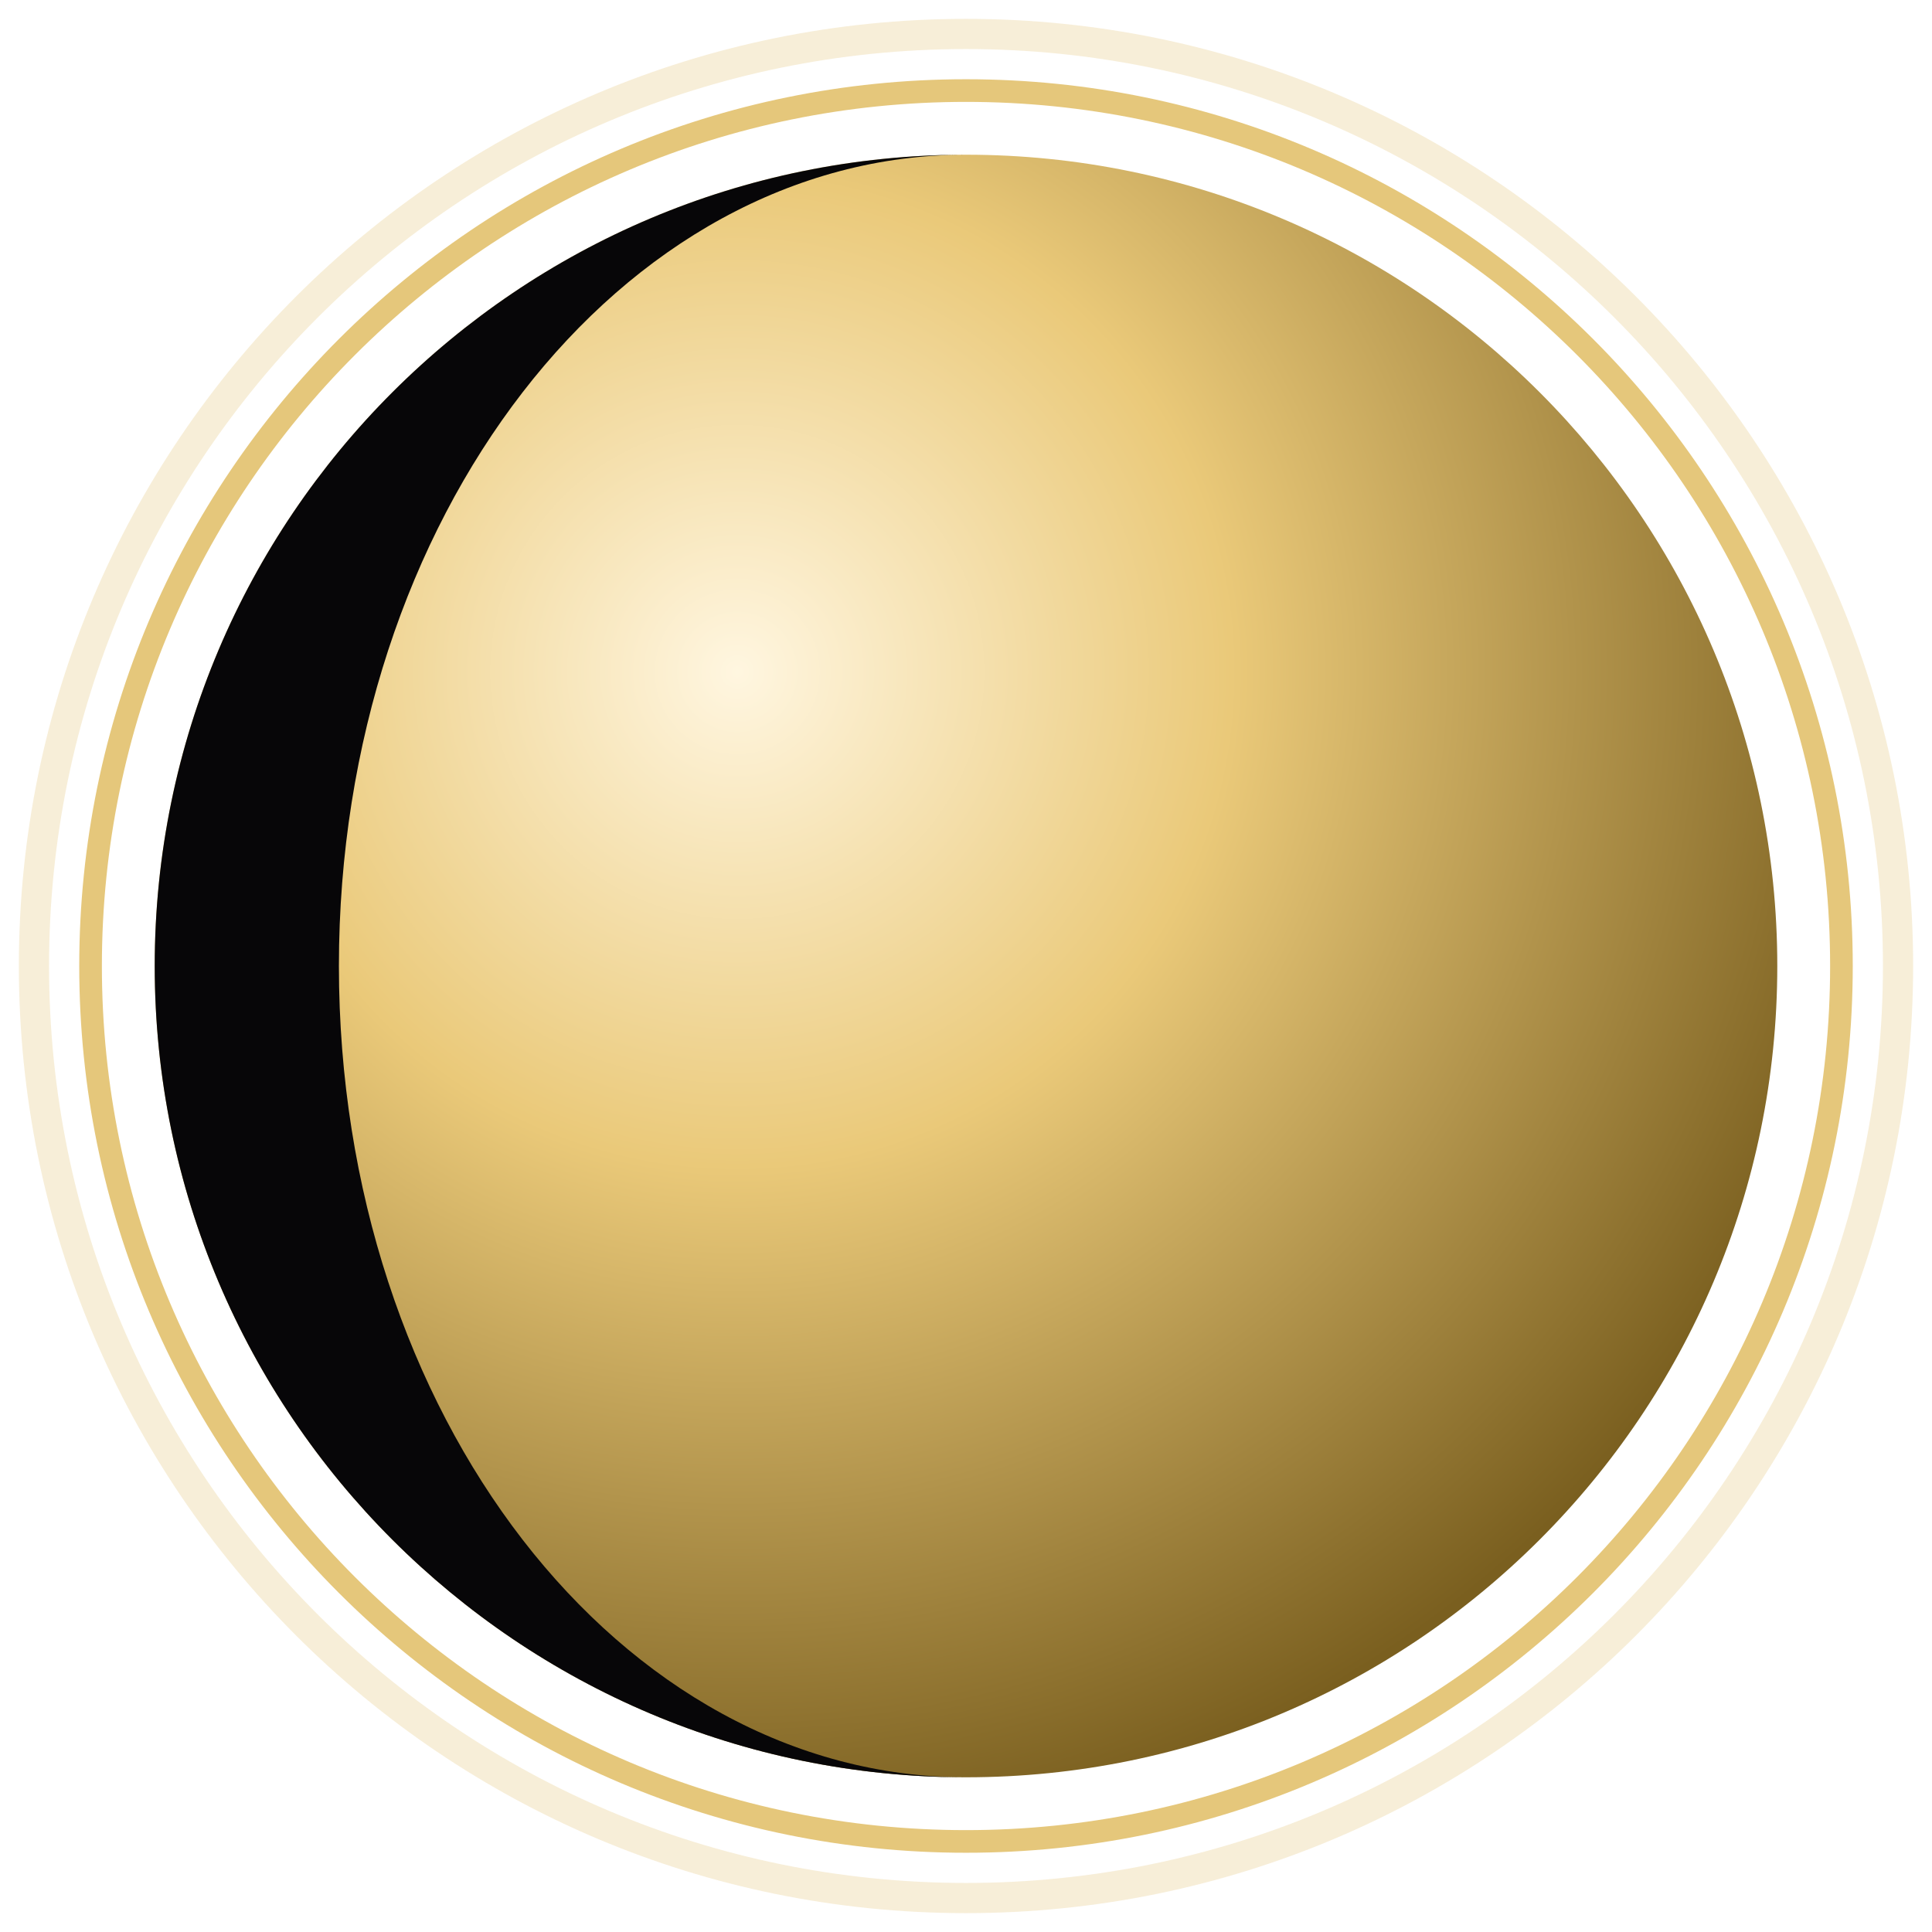
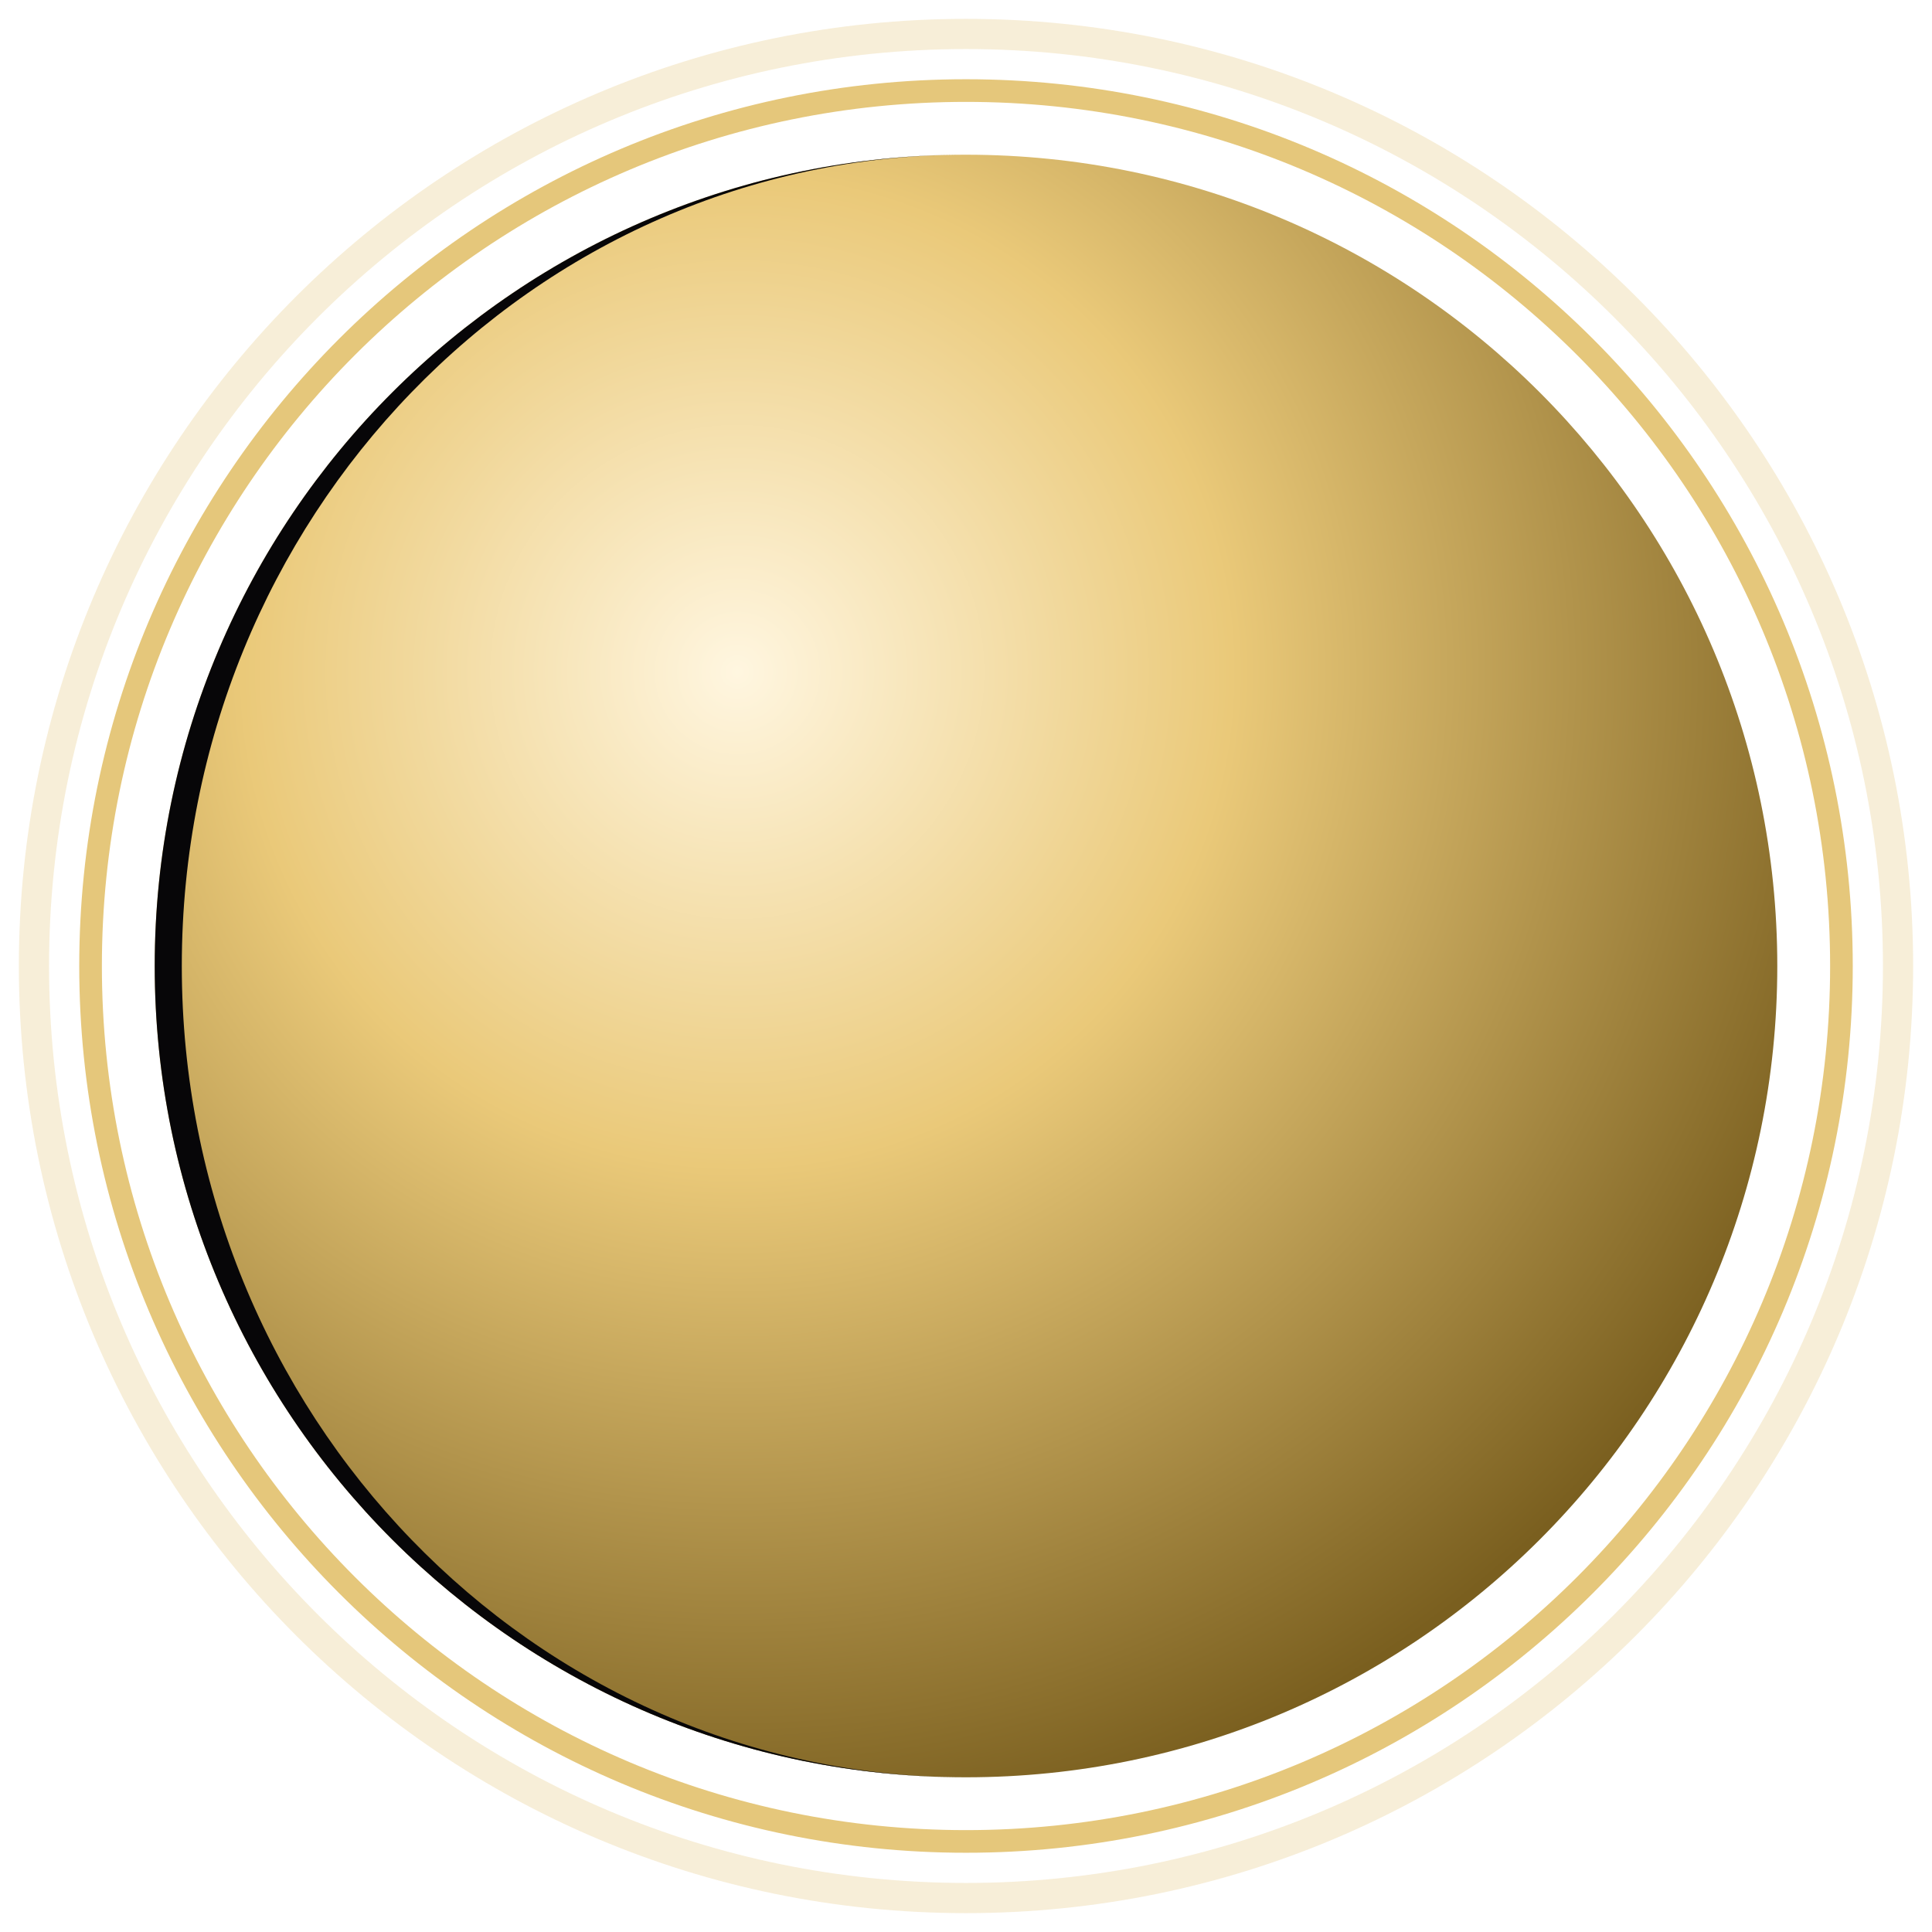
<svg xmlns="http://www.w3.org/2000/svg" viewBox="0 0 512 512" width="512" height="512">
  <defs>
    <radialGradient id="moonGold" cx="36%" cy="32%" r="72%">
      <stop offset="0%" stop-color="#FFF6E0" />
      <stop offset="42%" stop-color="#EAC979" />
      <stop offset="100%" stop-color="#7A5F1F" />
    </radialGradient>
  </defs>
  <circle cx="256" cy="256" r="215" fill="url(#moonGold)" />
-   <path d="M 256 41 A 215 215 0 0 0 256 471 A 166.184 215 0 0 1 256 41 Z" fill="#070608" fill-opacity="1.0" />
+   <path d="M 256 41 A 215 215 0 0 0 256 471 A 207.821 215 0 0 1 256 41 Z" fill="#070608" fill-opacity="1.0" />
  <circle cx="256" cy="256" r="247" fill="none" stroke="#E5C77B" stroke-opacity="0.3" stroke-width="8.0" />
  <circle cx="256" cy="256" r="232" fill="none" stroke="#E5C77B" stroke-opacity="1.0" stroke-width="6.0" />
</svg>
